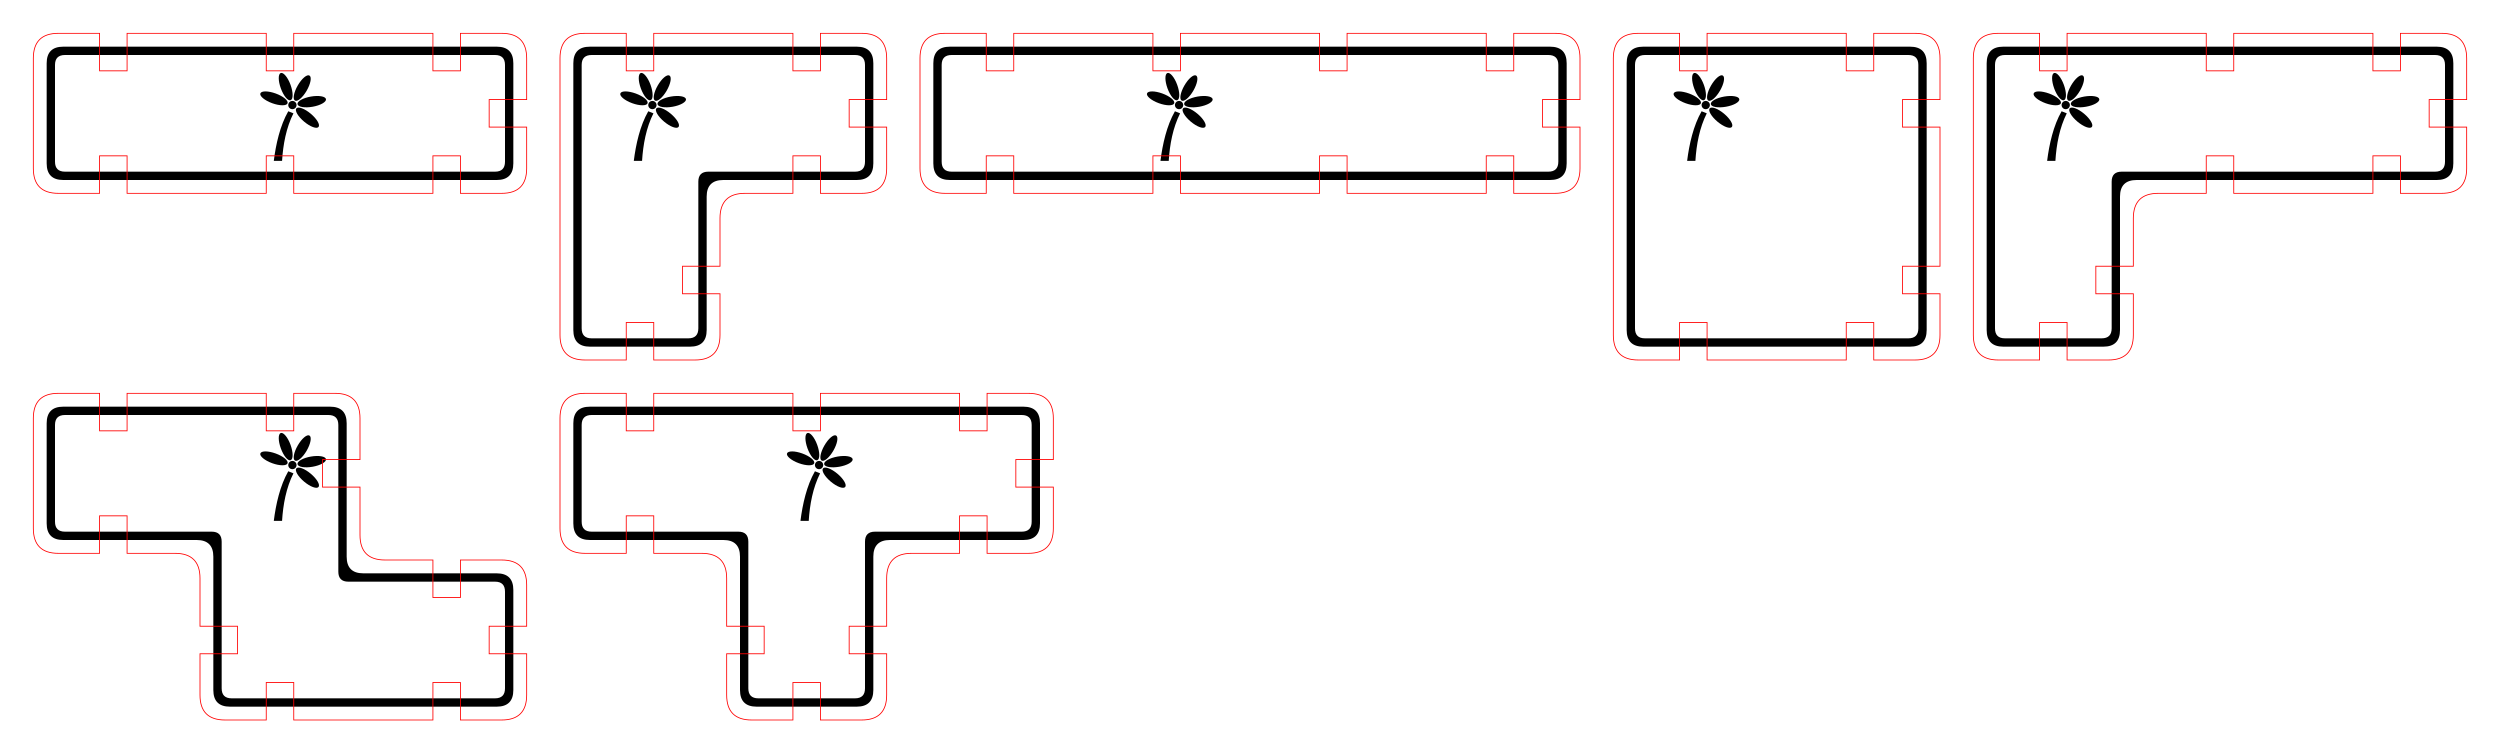
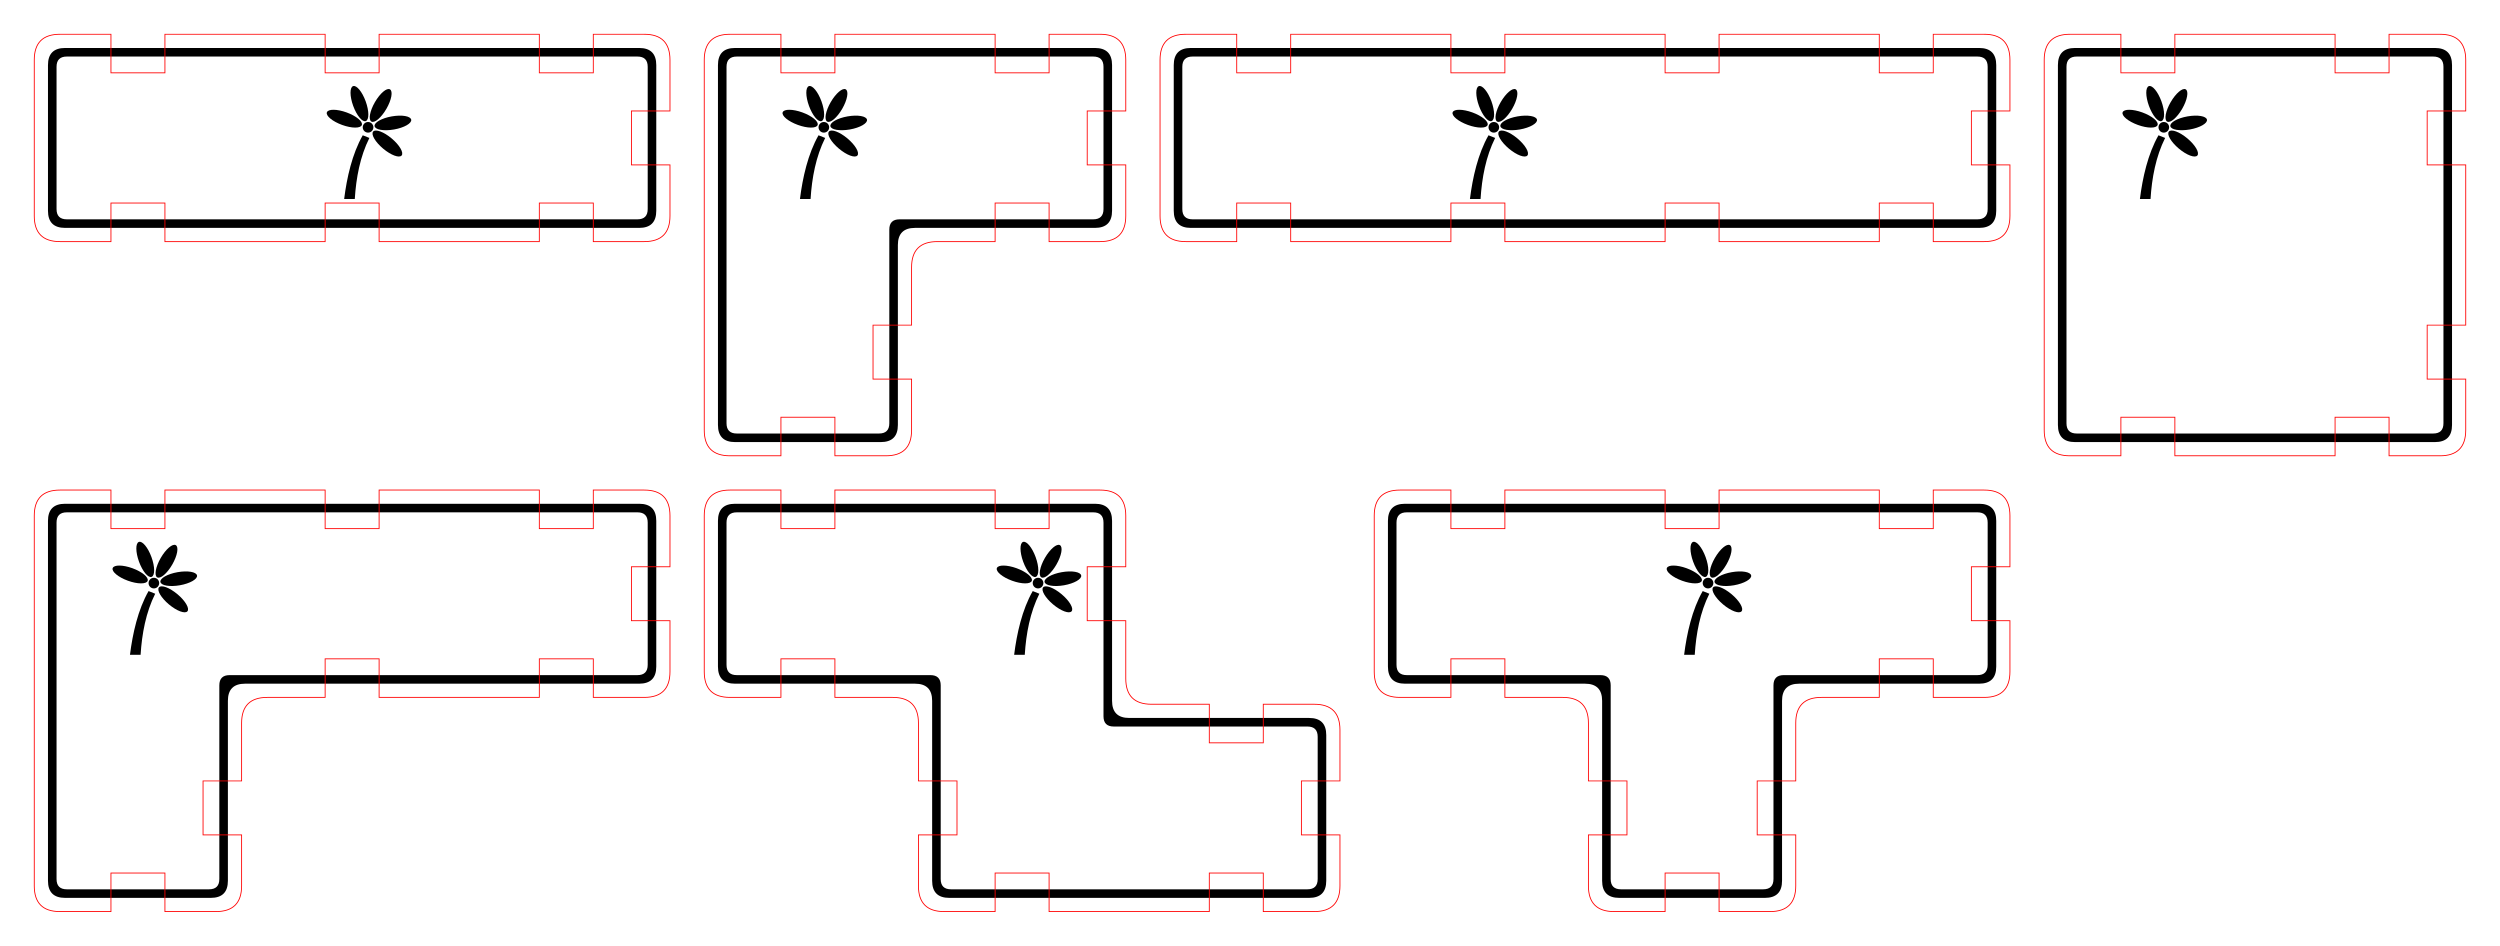
- <svg xmlns="http://www.w3.org/2000/svg" width="300mm" height="90.4mm" viewBox="0 0 300 90.4">
+ <svg xmlns="http://www.w3.org/2000/svg" width="291.8mm" height="110.4mm" viewBox="0 0 291.8 110.4">
  <g id="RASTER" class="layer-raster" fill="#000000" fill-rule="nonzero" stroke="none">
    <g class="piece" data-piece="island-1">
-       <path d="M5.6 7.6C5.6 6.267 6.267 5.6 7.6 5.6L59.6 5.6C60.933 5.6 61.6 6.267 61.6 7.6L61.6 19.6C61.6 20.933 60.933 21.6 59.6 21.6L7.6 21.6C6.267 21.6 5.6 20.933 5.6 19.6ZM6.6 7.8L6.6 19.4C6.6 20.2 7 20.6 7.8 20.6L59.4 20.6C60.2 20.6 60.6 20.2 60.6 19.4L60.6 7.8C60.6 7 60.2 6.6 59.4 6.6L7.8 6.6C7 6.6 6.6 7 6.6 7.8Z" />
-       <path d="M32.856 19.304C33.104 17.32 33.6 15.088 34.592 13.352L35.212 13.6C34.344 15.336 33.972 17.32 33.848 19.304Z" />
-       <circle cx="35.088" cy="12.608" r="0.496" />
-       <path d="M31.243 11.208C31.36 10.887 32.185 10.892 33.086 11.22C33.987 11.548 34.623 12.074 34.505 12.396C34.388 12.718 33.563 12.713 32.662 12.385C31.761 12.057 31.126 11.53 31.243 11.208Z" />
-       <path d="M33.688 8.763C34.01 8.646 34.537 9.281 34.865 10.182C35.193 11.083 35.198 11.908 34.876 12.025C34.554 12.143 34.028 11.507 33.7 10.606C33.372 9.705 33.367 8.88 33.688 8.763Z" />
-       <path d="M37.134 9.064C37.431 9.235 37.282 10.047 36.803 10.878C36.324 11.708 35.695 12.242 35.398 12.071C35.101 11.9 35.25 11.088 35.729 10.258C36.208 9.427 36.837 8.893 37.134 9.064Z" />
-       <path d="M39.118 11.897C39.177 12.235 38.46 12.643 37.516 12.809C36.572 12.976 35.758 12.838 35.699 12.5C35.639 12.163 36.356 11.755 37.301 11.588C38.245 11.422 39.058 11.56 39.118 11.897Z" />
-       <path d="M38.223 15.238C38.003 15.501 37.229 15.214 36.494 14.597C35.76 13.981 35.343 13.269 35.563 13.007C35.783 12.744 36.557 13.031 37.291 13.647C38.026 14.264 38.443 14.976 38.223 15.238Z" />
+       <path d="M5.6 7.6C5.6 6.267 6.267 5.6 7.6 5.6L74.6 5.6C75.933 5.6 76.6 6.267 76.6 7.6L76.6 24.6C76.6 25.933 75.933 26.6 74.6 26.6L7.6 26.6C6.267 26.6 5.6 25.933 5.6 24.6ZM6.6 7.8L6.6 24.4C6.6 25.2 7 25.6 7.8 25.6L74.4 25.6C75.2 25.6 75.6 25.2 75.6 24.4L75.6 7.8C75.6 7 75.2 6.6 74.4 6.6L7.8 6.6C7 6.6 6.6 7 6.6 7.8Z" />
+       <path d="M40.17 23.23C40.48 20.75 41.1 17.96 42.34 15.79L43.115 16.1C42.03 18.27 41.565 20.75 41.41 23.23Z" />
+       <circle cx="42.96" cy="14.86" r="0.62" />
+       <path d="M38.153 13.111C38.3 12.708 39.331 12.715 40.458 13.124C41.584 13.534 42.378 14.193 42.232 14.595C42.085 14.997 41.054 14.991 39.928 14.581C38.801 14.171 38.007 13.513 38.153 13.111Z" />
+       <path d="M41.211 10.053C41.613 9.907 42.271 10.701 42.681 11.828C43.091 12.954 43.097 13.985 42.695 14.132C42.293 14.278 41.634 13.484 41.224 12.358C40.815 11.231 40.808 10.2 41.211 10.053Z" />
+       <path d="M45.518 10.43C45.888 10.644 45.703 11.659 45.104 12.697C44.504 13.735 43.718 14.403 43.348 14.189C42.977 13.975 43.162 12.96 43.761 11.922C44.361 10.884 45.147 10.216 45.518 10.43Z" />
+       <path d="M47.997 13.972C48.072 14.393 47.175 14.904 45.995 15.112C44.815 15.32 43.798 15.147 43.723 14.725C43.649 14.304 44.545 13.793 45.726 13.585C46.906 13.377 47.923 13.55 47.997 13.972Z" />
+       <path d="M46.878 18.148C46.603 18.476 45.636 18.117 44.718 17.347C43.8 16.576 43.279 15.686 43.554 15.358C43.829 15.03 44.796 15.389 45.714 16.159C46.632 16.93 47.153 17.82 46.878 18.148Z" />
    </g>
    <g class="piece" data-piece="island-2">
-       <path d="M68.8 7.6C68.8 6.267 69.467 5.6 70.8 5.6L102.8 5.6C104.133 5.6 104.8 6.267 104.8 7.6L104.8 19.6C104.8 20.933 104.133 21.6 102.8 21.6L86.8 21.6C85.467 21.6 84.8 22.267 84.8 23.6L84.8 39.6C84.8 40.933 84.133 41.6 82.8 41.6L70.8 41.6C69.467 41.6 68.8 40.933 68.8 39.6ZM69.8 7.8L69.8 39.4C69.8 40.2 70.2 40.6 71 40.6L82.6 40.6C83.4 40.6 83.8 40.2 83.8 39.4L83.8 21.8C83.8 21 84.2 20.6 85 20.6L102.6 20.6C103.4 20.6 103.8 20.2 103.8 19.4L103.8 7.8C103.8 7 103.4 6.6 102.6 6.6L71 6.6C70.2 6.6 69.8 7 69.8 7.8Z" />
-       <path d="M76.056 19.304C76.304 17.32 76.8 15.088 77.792 13.352L78.412 13.6C77.544 15.336 77.172 17.32 77.048 19.304Z" />
-       <circle cx="78.288" cy="12.608" r="0.496" />
-       <path d="M74.443 11.208C74.56 10.887 75.385 10.892 76.286 11.22C77.187 11.548 77.823 12.074 77.705 12.396C77.588 12.718 76.763 12.713 75.862 12.385C74.961 12.057 74.326 11.53 74.443 11.208Z" />
-       <path d="M76.888 8.763C77.21 8.646 77.737 9.281 78.065 10.182C78.393 11.083 78.398 11.908 78.076 12.025C77.754 12.143 77.228 11.507 76.9 10.606C76.572 9.705 76.567 8.88 76.888 8.763Z" />
-       <path d="M80.334 9.064C80.631 9.235 80.482 10.047 80.003 10.878C79.524 11.708 78.895 12.242 78.598 12.071C78.301 11.9 78.45 11.088 78.929 10.258C79.408 9.427 80.037 8.893 80.334 9.064Z" />
-       <path d="M82.318 11.897C82.377 12.235 81.66 12.643 80.716 12.809C79.772 12.976 78.958 12.838 78.899 12.5C78.839 12.163 79.556 11.755 80.501 11.588C81.445 11.422 82.258 11.56 82.318 11.897Z" />
-       <path d="M81.423 15.238C81.203 15.501 80.429 15.214 79.694 14.597C78.96 13.981 78.543 13.269 78.763 13.007C78.983 12.744 79.757 13.031 80.491 13.647C81.226 14.264 81.643 14.976 81.423 15.238Z" />
+       <path d="M83.8 7.6C83.8 6.267 84.467 5.6 85.8 5.6L127.8 5.6C129.133 5.6 129.8 6.267 129.8 7.6L129.8 24.6C129.8 25.933 129.133 26.6 127.8 26.6L106.8 26.6C105.467 26.6 104.8 27.267 104.8 28.6L104.8 49.6C104.8 50.933 104.133 51.6 102.8 51.6L85.8 51.6C84.467 51.6 83.8 50.933 83.8 49.6ZM84.8 7.8L84.8 49.4C84.8 50.2 85.2 50.6 86 50.6L102.6 50.6C103.4 50.6 103.8 50.2 103.8 49.4L103.8 26.8C103.8 26 104.2 25.6 105 25.6L127.6 25.6C128.4 25.6 128.8 25.2 128.8 24.4L128.8 7.8C128.8 7 128.4 6.6 127.6 6.6L86 6.6C85.2 6.6 84.8 7 84.8 7.8Z" />
+       <path d="M93.37 23.23C93.68 20.75 94.3 17.96 95.54 15.79L96.315 16.1C95.23 18.27 94.765 20.75 94.61 23.23Z" />
+       <circle cx="96.16" cy="14.86" r="0.62" />
+       <path d="M91.353 13.111C91.5 12.708 92.531 12.715 93.658 13.124C94.784 13.534 95.578 14.193 95.432 14.595C95.285 14.997 94.254 14.991 93.128 14.581C92.001 14.171 91.207 13.513 91.353 13.111Z" />
+       <path d="M94.411 10.053C94.813 9.907 95.471 10.701 95.881 11.828C96.291 12.954 96.297 13.985 95.895 14.132C95.493 14.278 94.834 13.484 94.424 12.358C94.015 11.231 94.008 10.2 94.411 10.053Z" />
+       <path d="M98.717 10.43C99.088 10.644 98.903 11.659 98.304 12.697C97.704 13.735 96.918 14.403 96.547 14.189C96.177 13.975 96.362 12.96 96.961 11.922C97.561 10.884 98.347 10.216 98.717 10.43Z" />
+       <path d="M101.197 13.972C101.272 14.393 100.375 14.904 99.195 15.112C98.015 15.32 96.998 15.147 96.923 14.725C96.849 14.304 97.745 13.793 98.926 13.585C100.106 13.377 101.123 13.55 101.197 13.972Z" />
+       <path d="M100.078 18.148C99.803 18.476 98.836 18.117 97.918 17.347C97 16.576 96.479 15.686 96.754 15.358C97.029 15.03 97.996 15.389 98.914 16.159C99.832 16.93 100.353 17.82 100.078 18.148Z" />
    </g>
    <g class="piece" data-piece="island-3">
-       <path d="M112 7.6C112 6.267 112.667 5.6 114 5.6L186 5.6C187.333 5.6 188 6.267 188 7.6L188 19.6C188 20.933 187.333 21.6 186 21.6L114 21.6C112.667 21.6 112 20.933 112 19.6ZM113 7.8L113 19.4C113 20.2 113.4 20.6 114.2 20.6L185.8 20.6C186.6 20.6 187 20.2 187 19.4L187 7.8C187 7 186.6 6.6 185.8 6.6L114.2 6.6C113.4 6.6 113 7 113 7.8Z" />
-       <path d="M139.256 19.304C139.504 17.32 140 15.088 140.992 13.352L141.612 13.6C140.744 15.336 140.372 17.32 140.248 19.304Z" />
-       <circle cx="141.488" cy="12.608" r="0.496" />
-       <path d="M137.643 11.208C137.76 10.887 138.585 10.892 139.486 11.22C140.387 11.548 141.023 12.074 140.905 12.396C140.788 12.718 139.963 12.713 139.062 12.385C138.161 12.057 137.526 11.53 137.643 11.208Z" />
-       <path d="M140.088 8.763C140.41 8.646 140.937 9.281 141.265 10.182C141.593 11.083 141.598 11.908 141.276 12.025C140.954 12.143 140.428 11.507 140.1 10.606C139.772 9.705 139.767 8.88 140.088 8.763Z" />
-       <path d="M143.534 9.064C143.831 9.235 143.682 10.047 143.203 10.878C142.724 11.708 142.095 12.242 141.798 12.071C141.501 11.9 141.65 11.088 142.129 10.258C142.608 9.427 143.237 8.893 143.534 9.064Z" />
-       <path d="M145.518 11.897C145.577 12.235 144.86 12.643 143.916 12.809C142.972 12.976 142.158 12.838 142.099 12.5C142.039 12.163 142.756 11.755 143.701 11.588C144.645 11.422 145.458 11.56 145.518 11.897Z" />
-       <path d="M144.623 15.238C144.403 15.501 143.629 15.214 142.894 14.597C142.16 13.981 141.743 13.269 141.963 13.007C142.183 12.744 142.957 13.031 143.691 13.647C144.426 14.264 144.843 14.976 144.623 15.238Z" />
+       <path d="M137 7.6C137 6.267 137.667 5.6 139 5.6L231 5.6C232.333 5.6 233 6.267 233 7.6L233 24.6C233 25.933 232.333 26.6 231 26.6L139 26.6C137.667 26.6 137 25.933 137 24.6ZM138 7.8L138 24.4C138 25.2 138.4 25.6 139.2 25.6L230.8 25.6C231.6 25.6 232 25.2 232 24.4L232 7.8C232 7 231.6 6.6 230.8 6.6L139.2 6.6C138.4 6.6 138 7 138 7.8Z" />
+       <path d="M171.57 23.23C171.88 20.75 172.5 17.96 173.74 15.79L174.515 16.1C173.43 18.27 172.965 20.75 172.81 23.23Z" />
+       <circle cx="174.36" cy="14.86" r="0.62" />
+       <path d="M169.553 13.111C169.7 12.708 170.731 12.715 171.858 13.124C172.984 13.534 173.778 14.193 173.632 14.595C173.485 14.997 172.454 14.991 171.328 14.581C170.201 14.171 169.407 13.513 169.553 13.111Z" />
+       <path d="M172.611 10.053C173.013 9.907 173.671 10.701 174.081 11.828C174.491 12.954 174.497 13.985 174.095 14.132C173.693 14.278 173.034 13.484 172.624 12.358C172.215 11.231 172.208 10.2 172.611 10.053Z" />
+       <path d="M176.917 10.43C177.288 10.644 177.103 11.659 176.504 12.697C175.904 13.735 175.118 14.403 174.747 14.189C174.377 13.975 174.562 12.96 175.161 11.922C175.761 10.884 176.547 10.216 176.917 10.43Z" />
+       <path d="M179.397 13.972C179.472 14.393 178.575 14.904 177.395 15.112C176.215 15.32 175.198 15.147 175.123 14.725C175.049 14.304 175.945 13.793 177.126 13.585C178.306 13.377 179.323 13.55 179.397 13.972Z" />
+       <path d="M178.278 18.148C178.003 18.476 177.036 18.117 176.118 17.347C175.2 16.576 174.679 15.686 174.954 15.358C175.229 15.03 176.196 15.389 177.114 16.159C178.032 16.93 178.553 17.82 178.278 18.148Z" />
    </g>
    <g class="piece" data-piece="island-4">
-       <path d="M195.2 7.6C195.2 6.267 195.867 5.6 197.2 5.6L229.2 5.6C230.533 5.6 231.2 6.267 231.2 7.6L231.2 39.6C231.2 40.933 230.533 41.6 229.2 41.6L197.2 41.6C195.867 41.6 195.2 40.933 195.2 39.6ZM196.2 7.8L196.2 39.4C196.2 40.2 196.6 40.6 197.4 40.6L229 40.6C229.8 40.6 230.2 40.2 230.2 39.4L230.2 7.8C230.2 7 229.8 6.6 229 6.6L197.4 6.6C196.6 6.6 196.2 7 196.2 7.8Z" />
-       <path d="M202.456 19.304C202.704 17.32 203.2 15.088 204.192 13.352L204.812 13.6C203.944 15.336 203.572 17.32 203.448 19.304Z" />
-       <circle cx="204.688" cy="12.608" r="0.496" />
-       <path d="M200.843 11.208C200.96 10.887 201.785 10.892 202.686 11.22C203.587 11.548 204.223 12.074 204.105 12.396C203.988 12.718 203.163 12.713 202.262 12.385C201.361 12.057 200.726 11.53 200.843 11.208Z" />
-       <path d="M203.288 8.763C203.61 8.646 204.137 9.281 204.465 10.182C204.793 11.083 204.798 11.908 204.476 12.025C204.154 12.143 203.628 11.507 203.3 10.606C202.972 9.705 202.967 8.88 203.288 8.763Z" />
-       <path d="M206.734 9.064C207.031 9.235 206.882 10.047 206.403 10.878C205.924 11.708 205.295 12.242 204.998 12.071C204.701 11.9 204.85 11.088 205.329 10.258C205.808 9.427 206.437 8.893 206.734 9.064Z" />
-       <path d="M208.718 11.897C208.777 12.235 208.06 12.643 207.116 12.809C206.172 12.976 205.358 12.838 205.299 12.5C205.239 12.163 205.956 11.755 206.901 11.588C207.845 11.422 208.658 11.56 208.718 11.897Z" />
-       <path d="M207.823 15.238C207.603 15.501 206.829 15.214 206.094 14.597C205.36 13.981 204.943 13.269 205.163 13.007C205.383 12.744 206.157 13.031 206.891 13.647C207.626 14.264 208.043 14.976 207.823 15.238Z" />
+       <path d="M240.2 7.6C240.2 6.267 240.867 5.6 242.2 5.6L284.2 5.6C285.533 5.6 286.2 6.267 286.2 7.6L286.2 49.6C286.2 50.933 285.533 51.6 284.2 51.6L242.2 51.6C240.867 51.6 240.2 50.933 240.2 49.6ZM241.2 7.8L241.2 49.4C241.2 50.2 241.6 50.6 242.4 50.6L284 50.6C284.8 50.6 285.2 50.2 285.2 49.4L285.2 7.8C285.2 7 284.8 6.6 284 6.6L242.4 6.6C241.6 6.6 241.2 7 241.2 7.8Z" />
+       <path d="M249.77 23.23C250.08 20.75 250.7 17.96 251.94 15.79L252.715 16.1C251.63 18.27 251.165 20.75 251.01 23.23Z" />
+       <circle cx="252.56" cy="14.86" r="0.62" />
+       <path d="M247.753 13.111C247.9 12.708 248.931 12.715 250.058 13.124C251.184 13.534 251.978 14.193 251.832 14.595C251.685 14.997 250.654 14.991 249.528 14.581C248.401 14.171 247.607 13.513 247.753 13.111Z" />
+       <path d="M250.811 10.053C251.213 9.907 251.871 10.701 252.281 11.828C252.691 12.954 252.697 13.985 252.295 14.132C251.893 14.278 251.234 13.484 250.824 12.358C250.415 11.231 250.408 10.2 250.811 10.053Z" />
+       <path d="M255.117 10.43C255.488 10.644 255.303 11.659 254.704 12.697C254.104 13.735 253.318 14.403 252.947 14.189C252.577 13.975 252.762 12.96 253.361 11.922C253.961 10.884 254.747 10.216 255.117 10.43Z" />
+       <path d="M257.597 13.972C257.672 14.393 256.775 14.904 255.595 15.112C254.415 15.32 253.398 15.147 253.323 14.725C253.249 14.304 254.145 13.793 255.326 13.585C256.506 13.377 257.523 13.55 257.597 13.972Z" />
+       <path d="M256.478 18.148C256.203 18.476 255.236 18.117 254.318 17.347C253.4 16.576 252.879 15.686 253.154 15.358C253.429 15.03 254.396 15.389 255.314 16.159C256.232 16.93 256.753 17.82 256.478 18.148Z" />
    </g>
    <g class="piece" data-piece="island-5">
-       <path d="M238.4 7.6C238.4 6.267 239.067 5.6 240.4 5.6L292.4 5.6C293.733 5.6 294.4 6.267 294.4 7.6L294.4 19.6C294.4 20.933 293.733 21.6 292.4 21.6L256.4 21.6C255.067 21.6 254.4 22.267 254.4 23.6L254.4 39.6C254.4 40.933 253.733 41.6 252.4 41.6L240.4 41.6C239.067 41.6 238.4 40.933 238.4 39.6ZM239.4 7.8L239.4 39.4C239.4 40.2 239.8 40.6 240.6 40.6L252.2 40.6C253 40.6 253.4 40.2 253.4 39.4L253.4 21.8C253.4 21 253.8 20.6 254.6 20.6L292.2 20.6C293 20.6 293.4 20.2 293.4 19.4L293.4 7.8C293.4 7 293 6.6 292.2 6.6L240.6 6.6C239.8 6.6 239.4 7 239.4 7.8Z" />
-       <path d="M245.656 19.304C245.904 17.32 246.4 15.088 247.392 13.352L248.012 13.6C247.144 15.336 246.772 17.32 246.648 19.304Z" />
-       <circle cx="247.888" cy="12.608" r="0.496" />
-       <path d="M244.043 11.208C244.16 10.887 244.985 10.892 245.886 11.22C246.787 11.548 247.423 12.074 247.305 12.396C247.188 12.718 246.363 12.713 245.462 12.385C244.561 12.057 243.926 11.53 244.043 11.208Z" />
-       <path d="M246.488 8.763C246.81 8.646 247.337 9.281 247.665 10.182C247.993 11.083 247.998 11.908 247.676 12.025C247.354 12.143 246.828 11.507 246.5 10.606C246.172 9.705 246.167 8.88 246.488 8.763Z" />
-       <path d="M249.934 9.064C250.231 9.235 250.082 10.047 249.603 10.878C249.124 11.708 248.495 12.242 248.198 12.071C247.901 11.9 248.05 11.088 248.529 10.258C249.008 9.427 249.637 8.893 249.934 9.064Z" />
-       <path d="M251.918 11.897C251.977 12.235 251.26 12.643 250.316 12.809C249.372 12.976 248.558 12.838 248.499 12.5C248.439 12.163 249.156 11.755 250.101 11.588C251.045 11.422 251.858 11.56 251.918 11.897Z" />
-       <path d="M251.023 15.238C250.803 15.501 250.029 15.214 249.294 14.597C248.56 13.981 248.143 13.269 248.363 13.007C248.583 12.744 249.357 13.031 250.091 13.647C250.826 14.264 251.243 14.976 251.023 15.238Z" />
+       <path d="M5.6 60.8C5.6 59.467 6.267 58.8 7.6 58.8L74.6 58.8C75.933 58.8 76.6 59.467 76.6 60.8L76.6 77.8C76.6 79.133 75.933 79.8 74.6 79.8L28.6 79.8C27.267 79.8 26.6 80.467 26.6 81.8L26.6 102.8C26.6 104.133 25.933 104.8 24.6 104.8L7.6 104.8C6.267 104.8 5.6 104.133 5.6 102.8ZM6.6 61L6.6 102.6C6.6 103.4 7 103.8 7.8 103.8L24.4 103.8C25.2 103.8 25.6 103.4 25.6 102.6L25.6 80C25.6 79.2 26 78.8 26.8 78.8L74.4 78.8C75.2 78.8 75.6 78.4 75.6 77.6L75.6 61C75.6 60.2 75.2 59.8 74.4 59.8L7.8 59.8C7 59.8 6.6 60.2 6.6 61Z" />
+       <path d="M15.17 76.43C15.48 73.95 16.1 71.16 17.34 68.99L18.115 69.3C17.03 71.47 16.565 73.95 16.41 76.43Z" />
+       <circle cx="17.96" cy="68.06" r="0.62" />
+       <path d="M13.153 66.311C13.3 65.908 14.331 65.915 15.458 66.324C16.584 66.734 17.378 67.393 17.232 67.795C17.085 68.197 16.054 68.191 14.928 67.781C13.801 67.371 13.007 66.713 13.153 66.311Z" />
+       <path d="M16.211 63.253C16.613 63.107 17.271 63.901 17.681 65.028C18.091 66.154 18.097 67.185 17.695 67.332C17.293 67.478 16.634 66.684 16.224 65.558C15.815 64.431 15.808 63.4 16.211 63.253Z" />
+       <path d="M20.518 63.63C20.888 63.844 20.703 64.859 20.104 65.897C19.504 66.935 18.718 67.603 18.348 67.389C17.977 67.175 18.162 66.16 18.761 65.122C19.361 64.084 20.147 63.416 20.518 63.63Z" />
+       <path d="M22.997 67.172C23.072 67.593 22.175 68.104 20.995 68.312C19.815 68.52 18.798 68.347 18.723 67.925C18.649 67.504 19.545 66.993 20.726 66.785C21.906 66.577 22.923 66.75 22.997 67.172Z" />
+       <path d="M21.878 71.348C21.603 71.676 20.636 71.317 19.718 70.547C18.8 69.776 18.279 68.886 18.554 68.558C18.829 68.23 19.796 68.589 20.714 69.359C21.632 70.13 22.153 71.02 21.878 71.348Z" />
    </g>
    <g class="piece" data-piece="island-6">
-       <path d="M5.6 50.8C5.6 49.467 6.267 48.8 7.6 48.8L39.6 48.8C40.933 48.8 41.6 49.467 41.6 50.8L41.6 66.8C41.6 68.133 42.267 68.8 43.6 68.8L59.6 68.8C60.933 68.8 61.6 69.467 61.6 70.8L61.6 82.8C61.6 84.133 60.933 84.8 59.6 84.8L27.6 84.8C26.267 84.8 25.6 84.133 25.6 82.8L25.6 66.8C25.6 65.467 24.933 64.8 23.6 64.8L7.6 64.8C6.267 64.8 5.6 64.133 5.6 62.8ZM6.6 51L6.6 62.6C6.6 63.4 7 63.8 7.8 63.8L25.4 63.8C26.2 63.8 26.6 64.2 26.6 65L26.6 82.6C26.6 83.4 27 83.8 27.8 83.8L59.4 83.8C60.2 83.8 60.6 83.4 60.6 82.6L60.6 71C60.6 70.2 60.2 69.8 59.4 69.8L41.8 69.8C41 69.8 40.6 69.4 40.6 68.6L40.6 51C40.6 50.2 40.2 49.8 39.4 49.8L7.8 49.8C7 49.8 6.6 50.2 6.6 51Z" />
-       <path d="M32.856 62.504C33.104 60.52 33.6 58.288 34.592 56.552L35.212 56.8C34.344 58.536 33.972 60.52 33.848 62.504Z" />
-       <circle cx="35.088" cy="55.808" r="0.496" />
-       <path d="M31.243 54.408C31.36 54.087 32.185 54.092 33.086 54.42C33.987 54.748 34.623 55.274 34.505 55.596C34.388 55.918 33.563 55.913 32.662 55.585C31.761 55.257 31.126 54.73 31.243 54.408Z" />
-       <path d="M33.688 51.963C34.01 51.846 34.537 52.481 34.865 53.382C35.193 54.283 35.198 55.108 34.876 55.225C34.554 55.343 34.028 54.707 33.7 53.806C33.372 52.905 33.367 52.08 33.688 51.963Z" />
-       <path d="M37.134 52.264C37.431 52.435 37.282 53.247 36.803 54.078C36.324 54.908 35.695 55.442 35.398 55.271C35.101 55.1 35.25 54.288 35.729 53.458C36.208 52.627 36.837 52.093 37.134 52.264Z" />
-       <path d="M39.118 55.097C39.177 55.435 38.46 55.843 37.516 56.009C36.572 56.176 35.758 56.038 35.699 55.7C35.639 55.363 36.356 54.955 37.301 54.788C38.245 54.622 39.058 54.76 39.118 55.097Z" />
-       <path d="M38.223 58.438C38.003 58.701 37.229 58.414 36.494 57.797C35.76 57.181 35.343 56.469 35.563 56.207C35.783 55.944 36.557 56.231 37.291 56.847C38.026 57.464 38.443 58.176 38.223 58.438Z" />
+       <path d="M83.8 60.8C83.8 59.467 84.467 58.8 85.8 58.8L127.8 58.8C129.133 58.8 129.8 59.467 129.8 60.8L129.8 81.8C129.8 83.133 130.467 83.8 131.8 83.8L152.8 83.8C154.133 83.8 154.8 84.467 154.8 85.8L154.8 102.8C154.8 104.133 154.133 104.8 152.8 104.8L110.8 104.8C109.467 104.8 108.8 104.133 108.8 102.8L108.8 81.8C108.8 80.467 108.133 79.8 106.8 79.8L85.8 79.8C84.467 79.8 83.8 79.133 83.8 77.8ZM84.8 61L84.8 77.6C84.8 78.4 85.2 78.8 86 78.8L108.6 78.8C109.4 78.8 109.8 79.2 109.8 80L109.8 102.6C109.8 103.4 110.2 103.8 111 103.8L152.6 103.8C153.4 103.8 153.8 103.4 153.8 102.6L153.8 86C153.8 85.2 153.4 84.8 152.6 84.8L130 84.8C129.2 84.8 128.8 84.4 128.8 83.6L128.8 61C128.8 60.2 128.4 59.8 127.6 59.8L86 59.8C85.2 59.8 84.8 60.2 84.8 61Z" />
+       <path d="M118.37 76.43C118.68 73.95 119.3 71.16 120.54 68.99L121.315 69.3C120.23 71.47 119.765 73.95 119.61 76.43Z" />
+       <circle cx="121.16" cy="68.06" r="0.62" />
+       <path d="M116.353 66.311C116.5 65.908 117.531 65.915 118.658 66.324C119.784 66.734 120.578 67.393 120.432 67.795C120.285 68.197 119.254 68.191 118.128 67.781C117.001 67.371 116.207 66.713 116.353 66.311Z" />
+       <path d="M119.411 63.253C119.813 63.107 120.471 63.901 120.881 65.028C121.291 66.154 121.297 67.185 120.895 67.332C120.493 67.478 119.834 66.684 119.424 65.558C119.015 64.431 119.008 63.4 119.411 63.253Z" />
+       <path d="M123.717 63.63C124.088 63.844 123.903 64.859 123.304 65.897C122.704 66.935 121.918 67.603 121.547 67.389C121.177 67.175 121.362 66.16 121.961 65.122C122.561 64.084 123.347 63.416 123.717 63.63Z" />
+       <path d="M126.197 67.172C126.272 67.593 125.375 68.104 124.195 68.312C123.015 68.52 121.998 68.347 121.923 67.925C121.849 67.504 122.745 66.993 123.926 66.785C125.106 66.577 126.123 66.75 126.197 67.172Z" />
+       <path d="M125.078 71.348C124.803 71.676 123.836 71.317 122.918 70.547C122 69.776 121.479 68.886 121.754 68.558C122.029 68.23 122.996 68.589 123.914 69.359C124.832 70.13 125.353 71.02 125.078 71.348Z" />
    </g>
    <g class="piece" data-piece="island-7">
-       <path d="M68.8 50.8C68.8 49.467 69.467 48.8 70.8 48.8L122.8 48.8C124.133 48.8 124.8 49.467 124.8 50.8L124.8 62.8C124.8 64.133 124.133 64.8 122.8 64.8L106.8 64.8C105.467 64.8 104.8 65.467 104.8 66.8L104.8 82.8C104.8 84.133 104.133 84.8 102.8 84.8L90.8 84.8C89.467 84.8 88.8 84.133 88.8 82.8L88.8 66.8C88.8 65.467 88.133 64.8 86.8 64.8L70.8 64.8C69.467 64.8 68.8 64.133 68.8 62.8ZM69.8 51L69.8 62.6C69.8 63.4 70.2 63.8 71 63.8L88.6 63.8C89.4 63.8 89.8 64.2 89.8 65L89.8 82.6C89.8 83.4 90.2 83.8 91 83.8L102.6 83.8C103.4 83.8 103.8 83.4 103.8 82.6L103.8 65C103.8 64.2 104.2 63.8 105 63.8L122.6 63.8C123.4 63.8 123.8 63.4 123.8 62.6L123.8 51C123.8 50.2 123.4 49.8 122.6 49.8L71 49.8C70.2 49.8 69.8 50.2 69.8 51Z" />
-       <path d="M96.056 62.504C96.304 60.52 96.8 58.288 97.792 56.552L98.412 56.8C97.544 58.536 97.172 60.52 97.048 62.504Z" />
-       <circle cx="98.288" cy="55.808" r="0.496" />
-       <path d="M94.443 54.408C94.56 54.087 95.385 54.092 96.286 54.42C97.187 54.748 97.823 55.274 97.705 55.596C97.588 55.918 96.763 55.913 95.862 55.585C94.961 55.257 94.326 54.73 94.443 54.408Z" />
-       <path d="M96.888 51.963C97.21 51.846 97.737 52.481 98.065 53.382C98.393 54.283 98.398 55.108 98.076 55.225C97.754 55.343 97.228 54.707 96.9 53.806C96.572 52.905 96.567 52.08 96.888 51.963Z" />
-       <path d="M100.334 52.264C100.631 52.435 100.482 53.247 100.003 54.078C99.524 54.908 98.895 55.442 98.598 55.271C98.301 55.1 98.45 54.288 98.929 53.458C99.408 52.627 100.037 52.093 100.334 52.264Z" />
-       <path d="M102.318 55.097C102.377 55.435 101.66 55.843 100.716 56.009C99.772 56.176 98.958 56.038 98.899 55.7C98.839 55.363 99.556 54.955 100.501 54.788C101.445 54.622 102.258 54.76 102.318 55.097Z" />
-       <path d="M101.423 58.438C101.203 58.701 100.429 58.414 99.694 57.797C98.96 57.181 98.543 56.469 98.763 56.207C98.983 55.944 99.757 56.231 100.491 56.847C101.226 57.464 101.643 58.176 101.423 58.438Z" />
+       <path d="M162 60.8C162 59.467 162.667 58.8 164 58.8L231 58.8C232.333 58.8 233 59.467 233 60.8L233 77.8C233 79.133 232.333 79.8 231 79.8L210 79.8C208.667 79.8 208 80.467 208 81.8L208 102.8C208 104.133 207.333 104.8 206 104.8L189 104.8C187.667 104.8 187 104.133 187 102.8L187 81.8C187 80.467 186.333 79.8 185 79.8L164 79.8C162.667 79.8 162 79.133 162 77.8ZM163 61L163 77.6C163 78.4 163.4 78.8 164.2 78.8L186.8 78.8C187.6 78.8 188 79.2 188 80L188 102.6C188 103.4 188.4 103.8 189.2 103.8L205.8 103.8C206.6 103.8 207 103.4 207 102.6L207 80C207 79.2 207.4 78.8 208.2 78.8L230.8 78.8C231.6 78.8 232 78.4 232 77.6L232 61C232 60.2 231.6 59.8 230.8 59.8L164.2 59.8C163.4 59.8 163 60.2 163 61Z" />
+       <path d="M196.57 76.43C196.88 73.95 197.5 71.16 198.74 68.99L199.515 69.3C198.43 71.47 197.965 73.95 197.81 76.43Z" />
+       <circle cx="199.36" cy="68.06" r="0.62" />
+       <path d="M194.553 66.311C194.7 65.908 195.731 65.915 196.858 66.324C197.984 66.734 198.778 67.393 198.632 67.795C198.485 68.197 197.454 68.191 196.328 67.781C195.201 67.371 194.407 66.713 194.553 66.311Z" />
+       <path d="M197.611 63.253C198.013 63.107 198.671 63.901 199.081 65.028C199.491 66.154 199.497 67.185 199.095 67.332C198.693 67.478 198.034 66.684 197.624 65.558C197.215 64.431 197.208 63.4 197.611 63.253Z" />
+       <path d="M201.917 63.63C202.288 63.844 202.103 64.859 201.504 65.897C200.904 66.935 200.118 67.603 199.747 67.389C199.377 67.175 199.562 66.16 200.161 65.122C200.761 64.084 201.547 63.416 201.917 63.63Z" />
+       <path d="M204.397 67.172C204.472 67.593 203.575 68.104 202.395 68.312C201.215 68.52 200.198 68.347 200.123 67.925C200.049 67.504 200.945 66.993 202.126 66.785C203.306 66.577 204.323 66.75 204.397 67.172Z" />
+       <path d="M203.278 71.348C203.003 71.676 202.036 71.317 201.118 70.547C200.2 69.776 199.679 68.886 199.954 68.558C200.229 68.23 201.196 68.589 202.114 69.359C203.032 70.13 203.553 71.02 203.278 71.348Z" />
    </g>
  </g>
  <g id="CUT" class="layer-cut" fill="none" stroke="#ff0000" stroke-width="0.1">
    <g class="piece" data-piece="island-1">
-       <path d="M4 7C4 5 5 4 7 4L11.95 4L11.95 8.5L15.25 8.5L15.25 4L31.95 4L31.95 8.5L35.25 8.5L35.25 4L51.95 4L51.95 8.5L55.25 8.5L55.25 4L60.2 4C62.2 4 63.2 5 63.2 7L63.2 11.95L58.7 11.95L58.7 15.25L63.2 15.25L63.2 20.2C63.2 22.2 62.2 23.2 60.2 23.2L55.25 23.2L55.25 18.7L51.95 18.7L51.95 23.2L35.25 23.2L35.25 18.7L31.95 18.7L31.95 23.2L15.25 23.2L15.25 18.7L11.95 18.7L11.95 23.2L7 23.2C5 23.2 4 22.2 4 20.2Z" />
+       <path d="M4 7C4 5 5 4 7 4L12.95 4L12.95 8.5L19.25 8.5L19.25 4L37.95 4L37.95 8.5L44.25 8.5L44.25 4L62.95 4L62.95 8.5L69.25 8.5L69.25 4L75.2 4C77.2 4 78.2 5 78.2 7L78.2 12.95L73.7 12.95L73.7 19.25L78.2 19.25L78.2 25.2C78.2 27.2 77.2 28.2 75.2 28.2L69.25 28.2L69.25 23.7L62.95 23.7L62.95 28.2L44.25 28.2L44.25 23.7L37.95 23.7L37.95 28.2L19.25 28.2L19.25 23.7L12.95 23.7L12.95 28.2L7 28.2C5 28.2 4 27.2 4 25.2Z" />
    </g>
    <g class="piece" data-piece="island-2">
-       <path d="M67.2 7C67.2 5 68.2 4 70.2 4L75.15 4L75.15 8.5L78.45 8.5L78.45 4L95.15 4L95.15 8.5L98.45 8.5L98.45 4L103.4 4C105.4 4 106.4 5 106.4 7L106.4 11.95L101.9 11.95L101.9 15.25L106.4 15.25L106.4 20.2C106.4 22.2 105.4 23.2 103.4 23.2L98.45 23.2L98.45 18.7L95.15 18.7L95.15 23.2L89.4 23.2C87.4 23.2 86.4 24.2 86.4 26.2L86.4 31.95L81.9 31.95L81.9 35.25L86.4 35.25L86.4 40.2C86.4 42.2 85.4 43.2 83.4 43.2L78.45 43.2L78.45 38.7L75.15 38.7L75.15 43.2L70.2 43.2C68.2 43.2 67.2 42.2 67.2 40.2Z" />
+       <path d="M82.2 7C82.2 5 83.2 4 85.2 4L91.15 4L91.15 8.5L97.45 8.5L97.45 4L116.15 4L116.15 8.5L122.45 8.5L122.45 4L128.4 4C130.4 4 131.4 5 131.4 7L131.4 12.95L126.9 12.95L126.9 19.25L131.4 19.25L131.4 25.2C131.4 27.2 130.4 28.2 128.4 28.2L122.45 28.2L122.45 23.7L116.15 23.7L116.15 28.2L109.4 28.2C107.4 28.2 106.4 29.2 106.4 31.2L106.4 37.95L101.9 37.95L101.9 44.25L106.4 44.25L106.4 50.2C106.4 52.2 105.4 53.2 103.4 53.2L97.45 53.2L97.45 48.7L91.15 48.7L91.15 53.2L85.2 53.2C83.2 53.2 82.2 52.2 82.2 50.2Z" />
    </g>
    <g class="piece" data-piece="island-3">
-       <path d="M110.4 7C110.4 5 111.4 4 113.4 4L118.35 4L118.35 8.5L121.65 8.5L121.65 4L138.35 4L138.35 8.5L141.65 8.5L141.65 4L158.35 4L158.35 8.5L161.65 8.5L161.65 4L178.35 4L178.35 8.5L181.65 8.5L181.65 4L186.6 4C188.6 4 189.6 5 189.6 7L189.6 11.95L185.1 11.95L185.1 15.25L189.6 15.25L189.6 20.2C189.6 22.2 188.6 23.2 186.6 23.2L181.65 23.2L181.65 18.7L178.35 18.7L178.35 23.2L161.65 23.2L161.65 18.7L158.35 18.7L158.35 23.2L141.65 23.2L141.65 18.7L138.35 18.7L138.35 23.2L121.65 23.2L121.65 18.7L118.35 18.7L118.35 23.2L113.4 23.2C111.4 23.2 110.4 22.2 110.4 20.2Z" />
+       <path d="M135.4 7C135.4 5 136.4 4 138.4 4L144.35 4L144.35 8.5L150.65 8.5L150.65 4L169.35 4L169.35 8.5L175.65 8.5L175.65 4L194.35 4L194.35 8.5L200.65 8.5L200.65 4L219.35 4L219.35 8.5L225.65 8.5L225.65 4L231.6 4C233.6 4 234.6 5 234.6 7L234.6 12.95L230.1 12.95L230.1 19.25L234.6 19.25L234.6 25.2C234.6 27.2 233.6 28.2 231.6 28.2L225.65 28.2L225.65 23.7L219.35 23.7L219.35 28.2L200.65 28.2L200.65 23.7L194.35 23.7L194.35 28.2L175.65 28.2L175.65 23.7L169.35 23.7L169.35 28.2L150.65 28.2L150.65 23.7L144.35 23.7L144.35 28.2L138.4 28.2C136.4 28.2 135.4 27.2 135.4 25.2Z" />
    </g>
    <g class="piece" data-piece="island-4">
-       <path d="M193.6 7C193.6 5 194.6 4 196.6 4L201.55 4L201.55 8.5L204.85 8.5L204.85 4L221.55 4L221.55 8.5L224.85 8.5L224.85 4L229.8 4C231.8 4 232.8 5 232.8 7L232.8 11.95L228.3 11.95L228.3 15.25L232.8 15.25L232.8 31.95L228.3 31.95L228.3 35.25L232.8 35.25L232.8 40.2C232.8 42.2 231.8 43.2 229.8 43.2L224.85 43.2L224.85 38.7L221.55 38.7L221.55 43.2L204.85 43.2L204.85 38.7L201.55 38.7L201.55 43.2L196.6 43.2C194.6 43.2 193.6 42.2 193.6 40.2Z" />
+       <path d="M238.6 7C238.6 5 239.6 4 241.6 4L247.55 4L247.55 8.5L253.85 8.5L253.85 4L272.55 4L272.55 8.5L278.85 8.5L278.85 4L284.8 4C286.8 4 287.8 5 287.8 7L287.8 12.95L283.3 12.95L283.3 19.25L287.8 19.25L287.8 37.95L283.3 37.95L283.3 44.25L287.8 44.25L287.8 50.2C287.8 52.2 286.8 53.2 284.8 53.2L278.85 53.2L278.85 48.7L272.55 48.7L272.55 53.2L253.85 53.2L253.85 48.7L247.55 48.7L247.55 53.2L241.6 53.2C239.6 53.2 238.6 52.2 238.6 50.2Z" />
    </g>
    <g class="piece" data-piece="island-5">
-       <path d="M236.8 7C236.8 5 237.8 4 239.8 4L244.75 4L244.75 8.5L248.05 8.5L248.05 4L264.75 4L264.75 8.5L268.05 8.5L268.05 4L284.75 4L284.75 8.5L288.05 8.5L288.05 4L293 4C295 4 296 5 296 7L296 11.95L291.5 11.95L291.5 15.25L296 15.25L296 20.2C296 22.2 295 23.2 293 23.2L288.05 23.2L288.05 18.7L284.75 18.7L284.75 23.2L268.05 23.2L268.05 18.7L264.75 18.7L264.75 23.2L259 23.2C257 23.2 256 24.2 256 26.2L256 31.95L251.5 31.95L251.5 35.25L256 35.25L256 40.2C256 42.2 255 43.2 253 43.2L248.05 43.2L248.05 38.7L244.75 38.7L244.75 43.2L239.8 43.2C237.8 43.2 236.8 42.2 236.8 40.2Z" />
+       <path d="M4 60.2C4 58.2 5 57.2 7 57.2L12.95 57.2L12.95 61.7L19.25 61.7L19.25 57.2L37.95 57.2L37.95 61.7L44.25 61.7L44.25 57.2L62.95 57.2L62.95 61.7L69.25 61.7L69.25 57.2L75.2 57.2C77.2 57.2 78.2 58.2 78.2 60.2L78.2 66.15L73.7 66.15L73.7 72.45L78.2 72.45L78.2 78.4C78.2 80.4 77.2 81.4 75.2 81.4L69.25 81.4L69.25 76.9L62.95 76.9L62.95 81.4L44.25 81.4L44.25 76.9L37.95 76.9L37.95 81.4L31.2 81.4C29.2 81.4 28.2 82.4 28.2 84.4L28.2 91.15L23.7 91.15L23.7 97.45L28.2 97.45L28.2 103.4C28.2 105.4 27.2 106.4 25.2 106.4L19.25 106.4L19.25 101.9L12.95 101.9L12.95 106.4L7 106.4C5 106.4 4 105.4 4 103.4Z" />
    </g>
    <g class="piece" data-piece="island-6">
-       <path d="M4 50.2C4 48.2 5 47.2 7 47.2L11.95 47.2L11.95 51.7L15.25 51.7L15.25 47.2L31.95 47.2L31.95 51.7L35.25 51.7L35.25 47.2L40.2 47.2C42.2 47.2 43.2 48.2 43.2 50.2L43.2 55.15L38.7 55.15L38.7 58.45L43.2 58.45L43.2 64.2C43.2 66.2 44.2 67.2 46.2 67.2L51.95 67.2L51.95 71.7L55.25 71.7L55.25 67.2L60.2 67.2C62.2 67.2 63.2 68.2 63.2 70.2L63.2 75.15L58.7 75.15L58.7 78.45L63.2 78.45L63.2 83.4C63.2 85.4 62.2 86.4 60.2 86.4L55.25 86.4L55.25 81.9L51.95 81.9L51.95 86.4L35.25 86.4L35.25 81.9L31.95 81.9L31.95 86.4L27 86.4C25 86.4 24 85.4 24 83.4L24 78.45L28.5 78.45L28.5 75.15L24 75.15L24 69.4C24 67.4 23 66.4 21 66.4L15.25 66.4L15.25 61.9L11.95 61.9L11.95 66.4L7 66.4C5 66.4 4 65.4 4 63.4Z" />
+       <path d="M82.2 60.2C82.2 58.2 83.2 57.2 85.2 57.2L91.15 57.2L91.15 61.7L97.45 61.7L97.45 57.2L116.15 57.2L116.15 61.7L122.45 61.7L122.45 57.2L128.4 57.2C130.4 57.2 131.4 58.2 131.4 60.2L131.4 66.15L126.9 66.15L126.9 72.45L131.4 72.45L131.4 79.2C131.4 81.2 132.4 82.2 134.4 82.2L141.15 82.2L141.15 86.7L147.45 86.7L147.45 82.2L153.4 82.2C155.4 82.2 156.4 83.2 156.4 85.2L156.4 91.15L151.9 91.15L151.9 97.45L156.4 97.45L156.4 103.4C156.4 105.4 155.4 106.4 153.4 106.4L147.45 106.4L147.45 101.9L141.15 101.9L141.15 106.4L122.45 106.4L122.45 101.9L116.15 101.9L116.15 106.4L110.2 106.4C108.2 106.4 107.2 105.4 107.2 103.4L107.2 97.45L111.7 97.45L111.7 91.15L107.2 91.15L107.2 84.4C107.2 82.4 106.2 81.4 104.2 81.4L97.45 81.4L97.45 76.9L91.15 76.9L91.15 81.4L85.2 81.4C83.2 81.4 82.2 80.4 82.2 78.4Z" />
    </g>
    <g class="piece" data-piece="island-7">
-       <path d="M67.2 50.2C67.2 48.2 68.2 47.2 70.2 47.2L75.15 47.2L75.15 51.7L78.45 51.7L78.45 47.2L95.15 47.2L95.15 51.7L98.45 51.7L98.45 47.2L115.15 47.2L115.15 51.7L118.45 51.7L118.45 47.2L123.4 47.2C125.4 47.2 126.4 48.2 126.4 50.2L126.4 55.15L121.9 55.15L121.9 58.45L126.4 58.45L126.4 63.4C126.4 65.4 125.4 66.4 123.4 66.4L118.45 66.4L118.45 61.9L115.15 61.9L115.15 66.4L109.4 66.4C107.4 66.4 106.4 67.4 106.4 69.4L106.4 75.15L101.9 75.15L101.9 78.45L106.4 78.45L106.4 83.4C106.4 85.4 105.4 86.4 103.4 86.4L98.45 86.4L98.45 81.9L95.15 81.9L95.15 86.4L90.2 86.4C88.2 86.4 87.2 85.4 87.2 83.4L87.2 78.45L91.7 78.45L91.7 75.15L87.2 75.15L87.2 69.4C87.2 67.4 86.2 66.4 84.2 66.4L78.45 66.4L78.45 61.9L75.15 61.9L75.15 66.4L70.2 66.4C68.2 66.4 67.2 65.4 67.2 63.4Z" />
+       <path d="M160.4 60.2C160.4 58.2 161.4 57.2 163.4 57.2L169.35 57.2L169.35 61.7L175.65 61.7L175.65 57.2L194.35 57.2L194.35 61.7L200.65 61.7L200.65 57.2L219.35 57.2L219.35 61.7L225.65 61.7L225.65 57.2L231.6 57.2C233.6 57.2 234.6 58.2 234.6 60.2L234.6 66.15L230.1 66.15L230.1 72.45L234.6 72.45L234.6 78.4C234.6 80.4 233.6 81.4 231.6 81.4L225.65 81.4L225.65 76.9L219.35 76.9L219.35 81.4L212.6 81.4C210.6 81.4 209.6 82.4 209.6 84.4L209.6 91.15L205.1 91.15L205.1 97.45L209.6 97.45L209.6 103.4C209.6 105.4 208.6 106.4 206.6 106.4L200.65 106.4L200.65 101.9L194.35 101.9L194.35 106.4L188.4 106.4C186.4 106.4 185.4 105.4 185.4 103.4L185.4 97.45L189.9 97.45L189.9 91.15L185.4 91.15L185.4 84.4C185.4 82.4 184.4 81.4 182.4 81.4L175.65 81.4L175.65 76.9L169.35 76.9L169.35 81.4L163.4 81.4C161.4 81.4 160.4 80.4 160.4 78.4Z" />
    </g>
  </g>
</svg>
